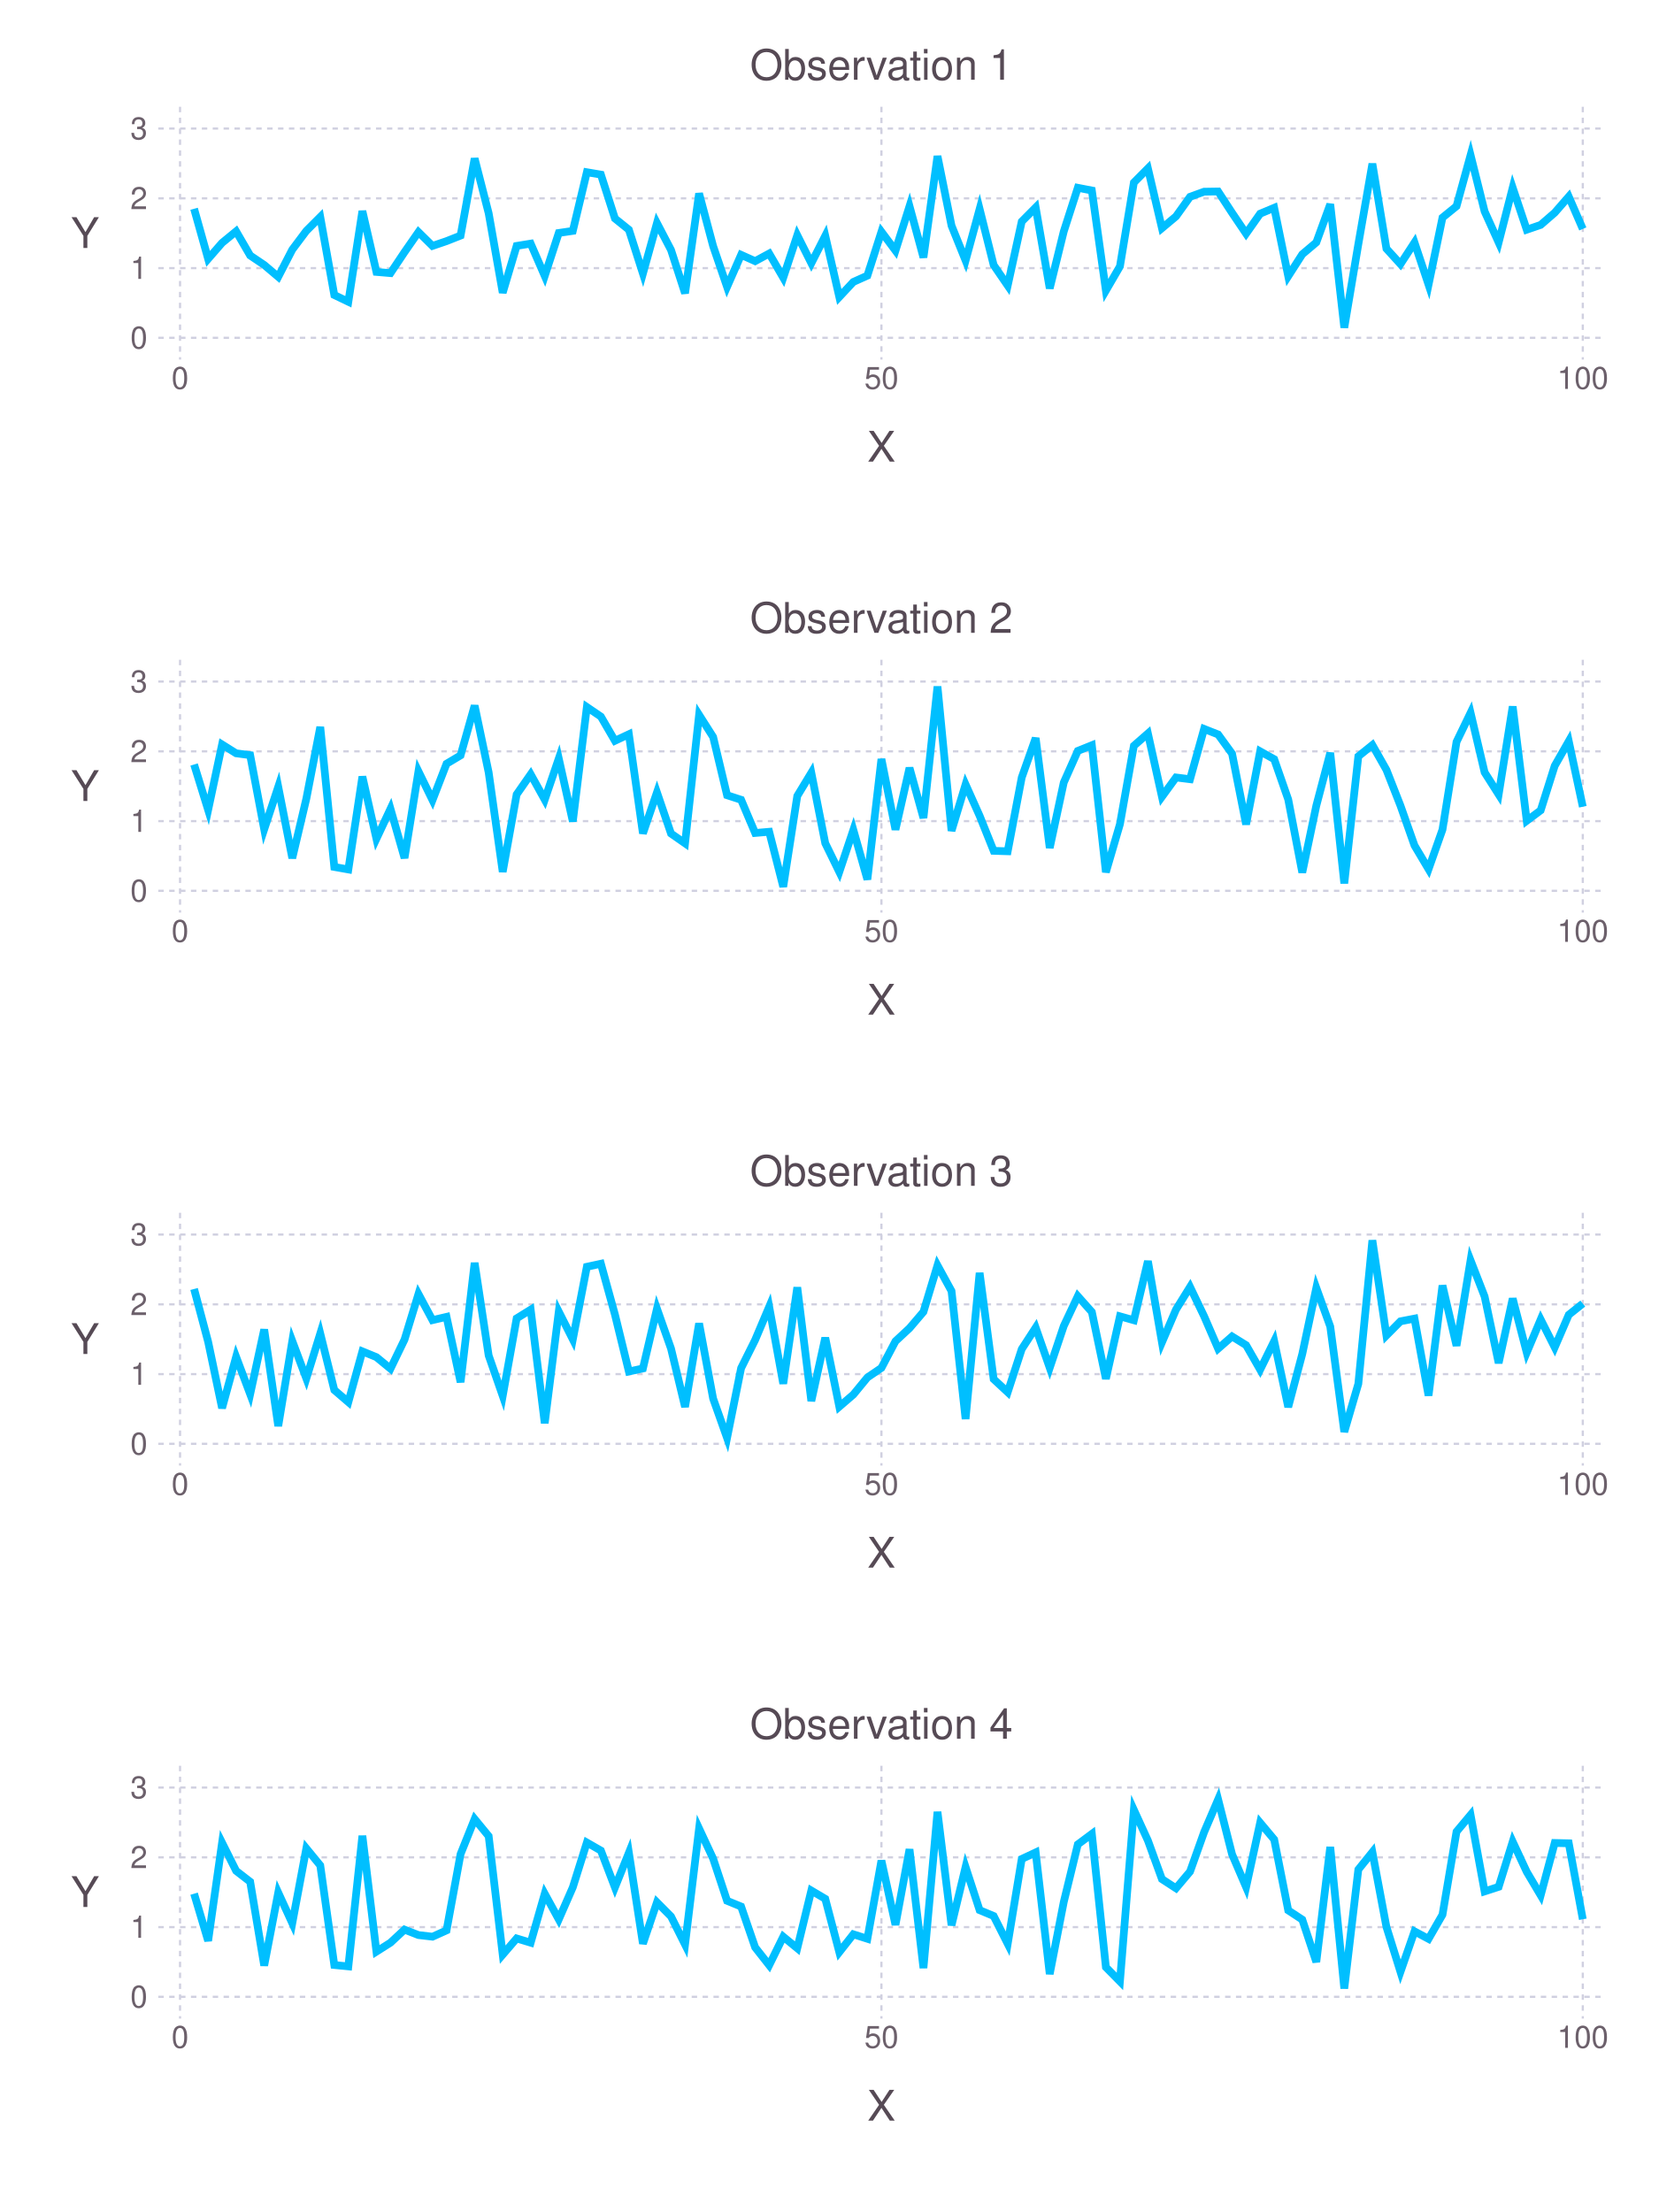
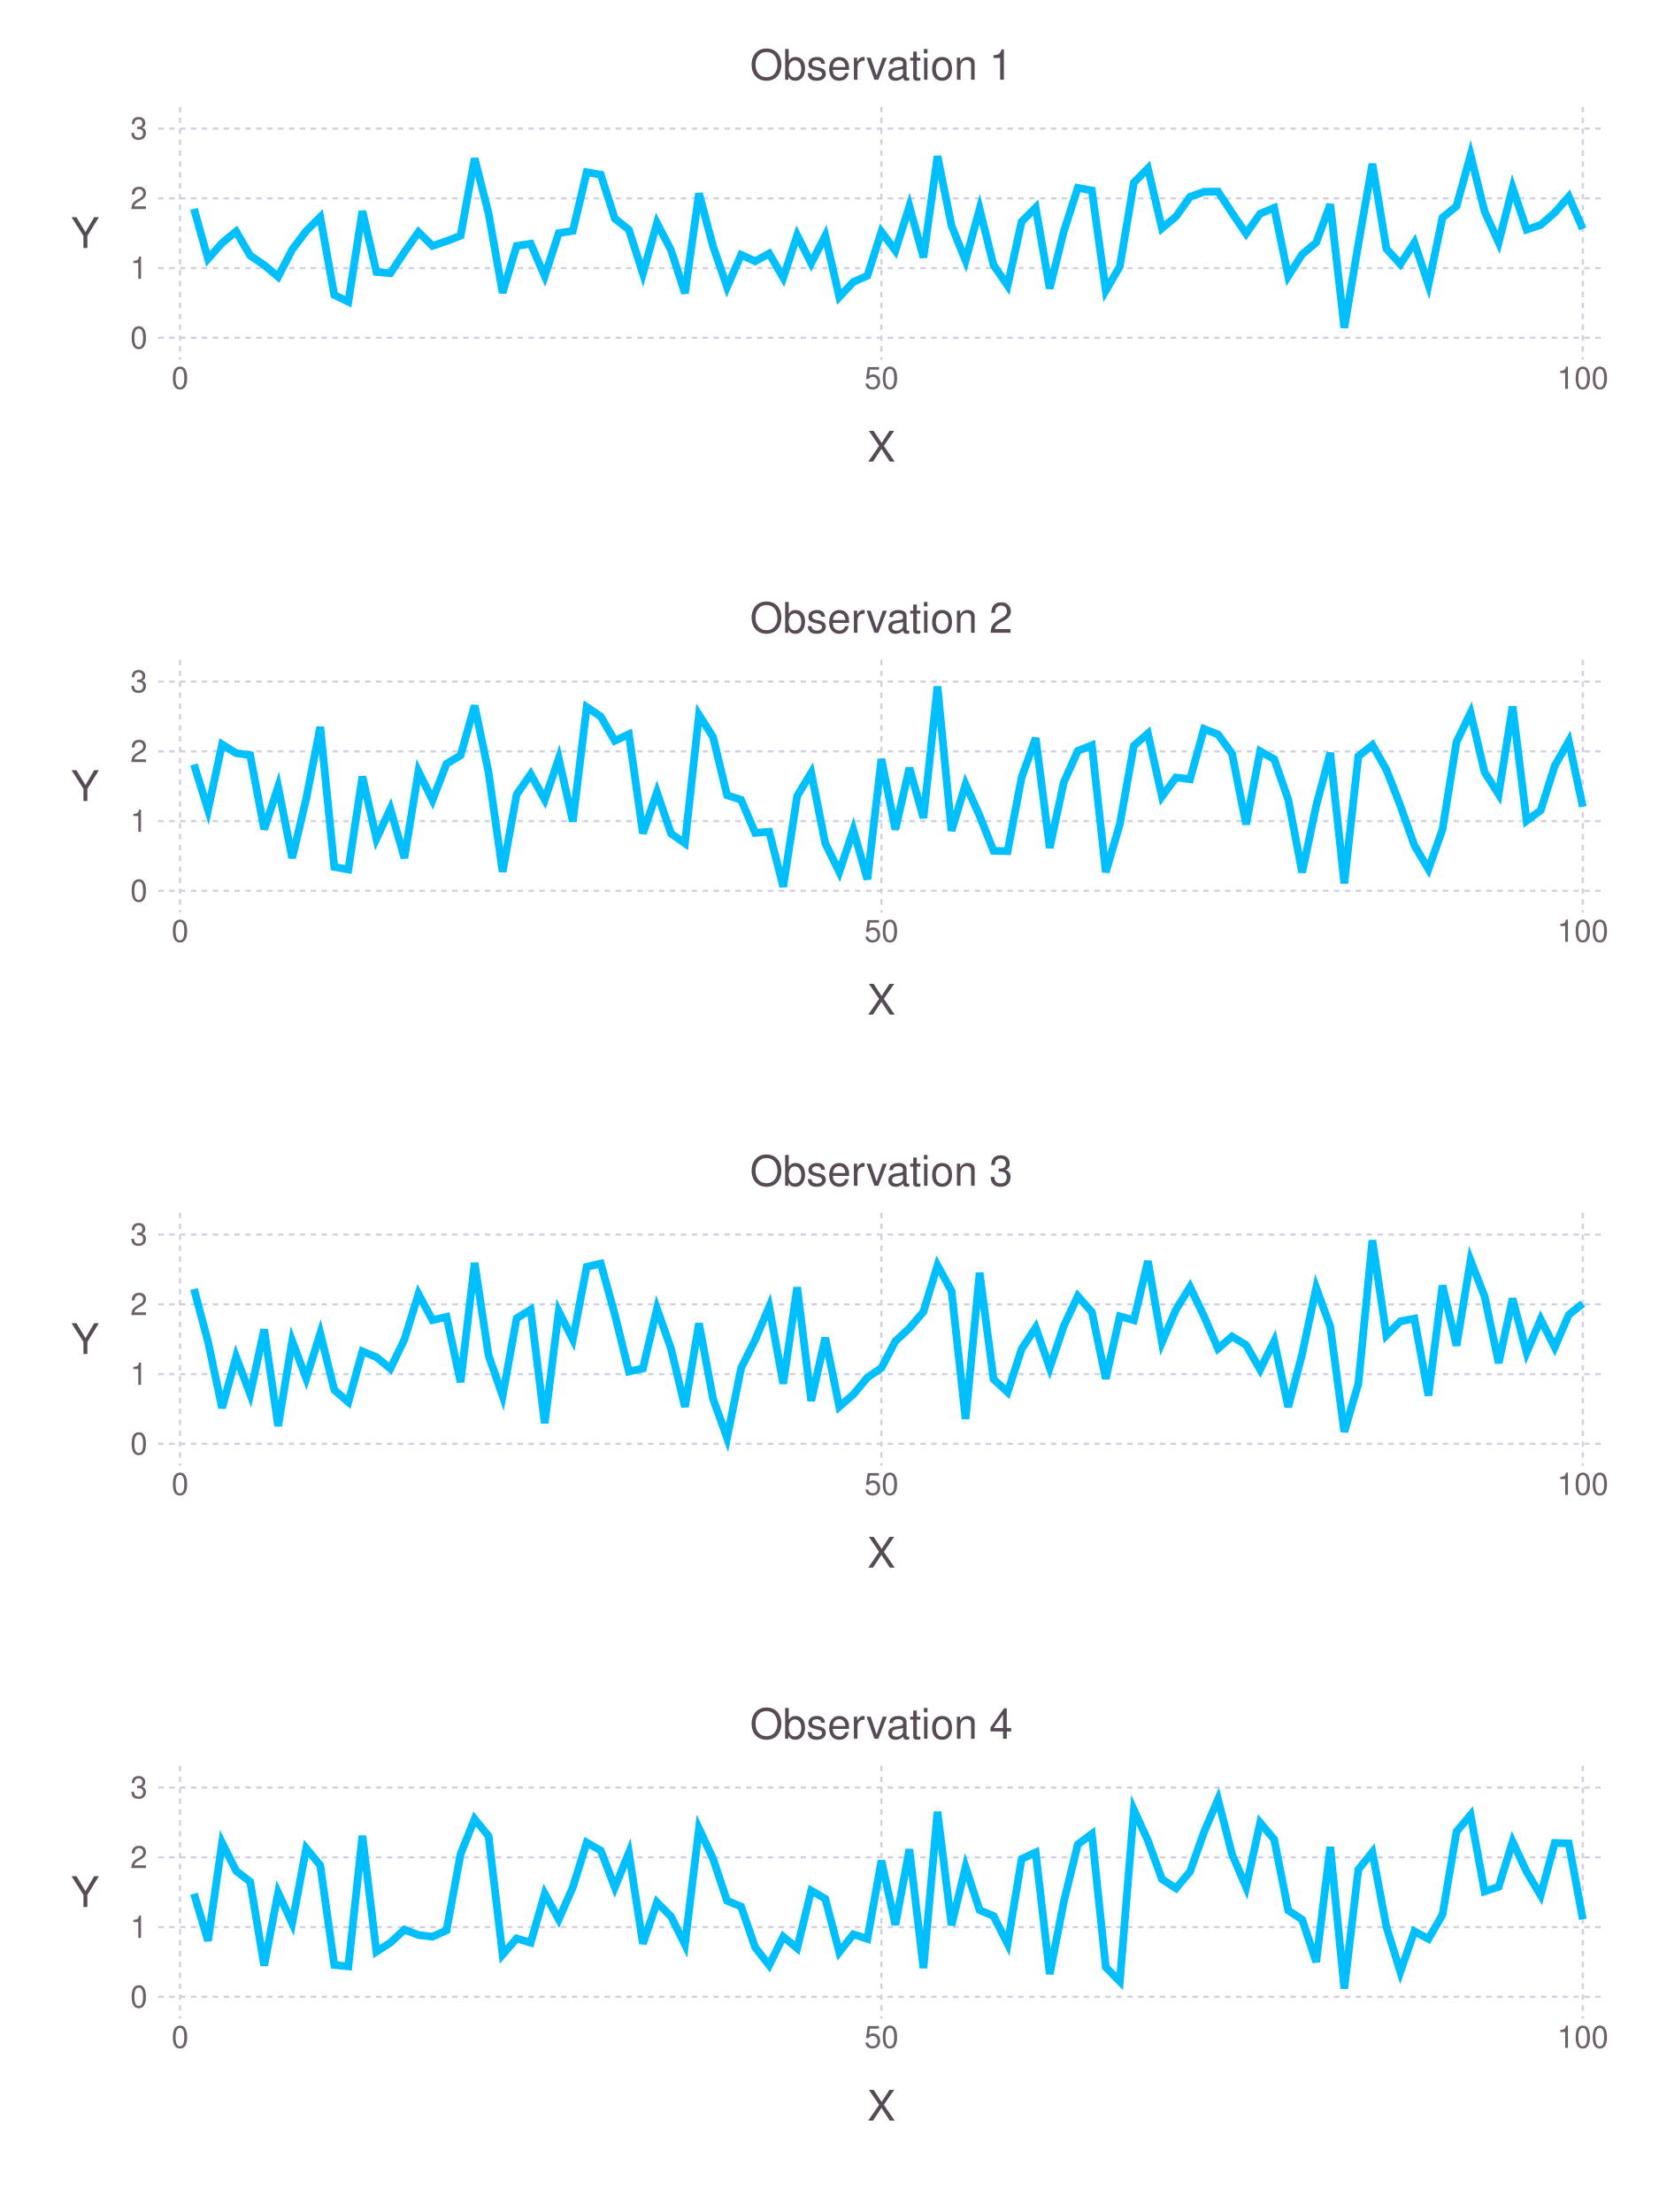
<svg xmlns="http://www.w3.org/2000/svg" version="1.2" width="152.4mm" height="203.2mm" viewBox="0 0 152.4 203.2" stroke="none" fill="#000000" stroke-width="0.3" font-size="3.88">
  <g class="plotroot xscalable yscalable" id="img-edb40650-1">
    <g font-size="3.88" font-family="'PT Sans','Helvetica Neue','Helvetica',sans-serif" fill="#564A55" stroke="#000000" stroke-opacity="0.000" id="img-edb40650-2">
-       <text x="80.97" y="192.48" text-anchor="middle" dy="0.6em">X</text>
+       <g transform="translate(80.97,192.48)">
+         <g class="primitive">
+           <text text-anchor="middle" dy="0.6em">X</text>
+         </g>
+       </g>
    </g>
    <g class="guide xlabels" font-size="2.82" font-family="'PT Sans Caption','Helvetica Neue','Helvetica',sans-serif" fill="#6C606B" id="img-edb40650-3">
-       <text x="16.54" y="186.43" text-anchor="middle" dy="0.6em">0</text>
-       <text x="80.97" y="186.43" text-anchor="middle" dy="0.6em">50</text>
-       <text x="145.4" y="186.43" text-anchor="middle" dy="0.6em">100</text>
+       <g transform="translate(16.54,186.43)">
+         <g class="primitive">
+           <text text-anchor="middle" dy="0.6em">0</text>
+         </g>
+       </g>
+       <g transform="translate(80.97,186.43)">
+         <g class="primitive">
+           <text text-anchor="middle" dy="0.6em">50</text>
+         </g>
+       </g>
+       <g transform="translate(145.4,186.43)">
+         <g class="primitive">
+           <text text-anchor="middle" dy="0.6em">100</text>
+         </g>
+       </g>
    </g>
    <g clip-path="url(#img-edb40650-4)">
      <g id="img-edb40650-5">
        <g pointer-events="visible" opacity="1" fill="#000000" fill-opacity="0.000" stroke="#000000" stroke-opacity="0.000" class="guide background" id="img-edb40650-6">
-           <rect x="14.54" y="162.21" width="132.86" height="23.22" />
+           <g transform="translate(80.97,173.82)">
+             <path d="M-66.43,-11.61 L 66.43 -11.61 66.43 11.61 -66.43 11.61 z" class="primitive" />
+           </g>
        </g>
        <g class="guide ygridlines xfixed" stroke-dasharray="0.5,0.5" stroke-width="0.2" stroke="#D0D0E0" id="img-edb40650-7">
-           <path fill="none" d="M14.54,183.43 L 147.4 183.43" />
-           <path fill="none" d="M14.54,177.03 L 147.4 177.03" />
-           <path fill="none" d="M14.54,170.62 L 147.4 170.62" />
-           <path fill="none" d="M14.54,164.21 L 147.4 164.21" />
+           <g transform="translate(80.97,183.43)">
+             <path fill="none" d="M-66.43,0 L 66.43 0" class="primitive" />
+           </g>
+           <g transform="translate(80.97,177.03)">
+             <path fill="none" d="M-66.43,0 L 66.43 0" class="primitive" />
+           </g>
+           <g transform="translate(80.97,170.62)">
+             <path fill="none" d="M-66.43,0 L 66.43 0" class="primitive" />
+           </g>
+           <g transform="translate(80.97,164.21)">
+             <path fill="none" d="M-66.43,0 L 66.43 0" class="primitive" />
+           </g>
        </g>
        <g class="guide xgridlines yfixed" stroke-dasharray="0.5,0.5" stroke-width="0.2" stroke="#D0D0E0" id="img-edb40650-8">
-           <path fill="none" d="M16.54,162.21 L 16.54 185.43" />
-           <path fill="none" d="M80.97,162.21 L 80.97 185.43" />
-           <path fill="none" d="M145.4,162.21 L 145.4 185.43" />
+           <g transform="translate(16.54,173.82)">
+             <path fill="none" d="M0,-11.61 L 0 11.61" class="primitive" />
+           </g>
+           <g transform="translate(80.97,173.82)">
+             <path fill="none" d="M0,-11.61 L 0 11.61" class="primitive" />
+           </g>
+           <g transform="translate(145.4,173.82)">
+             <path fill="none" d="M0,-11.61 L 0 11.61" class="primitive" />
+           </g>
        </g>
        <g class="plotpanel" id="img-edb40650-9">
-           <g stroke-width="0.71" fill="#000000" fill-opacity="0.000" class="geometry" stroke-dasharray="none" stroke="#00BFFF" id="img-edb40650-10">
-             <path fill="none" d="M17.83,173.96 L 19.12 178.29 20.4 169.28 21.69 171.86 22.98 172.86 24.27 180.56 25.56 173.86 26.85 176.67 28.14 169.8 29.42 171.36 30.71 180.51 32 180.64 33.29 168.64 34.58 179.28 35.87 178.46 37.16 177.26 38.44 177.76 39.73 177.91 41.02 177.33 42.31 170.32 43.6 167.1 44.89 168.67 46.18 179.56 47.46 178.07 48.75 178.46 50.04 173.96 51.33 176.32 52.62 173.37 53.91 169.26 55.2 170 56.49 173.38 57.77 170.2 59.06 178.55 60.35 174.75 61.64 176.05 62.93 178.63 64.22 167.97 65.51 170.74 66.79 174.61 68.08 175.14 69.37 178.89 70.66 180.53 71.95 177.91 73.24 178.97 74.53 173.67 75.81 174.43 77.1 179.33 78.39 177.69 79.68 178.1 80.97 170.92 82.26 176.82 83.55 169.88 84.83 180.79 86.12 166.44 87.41 176.86 88.7 171.51 89.99 175.47 91.28 176.01 92.57 178.56 93.86 170.77 95.14 170.17 96.43 181.34 97.72 174.72 99.01 169.43 100.3 168.47 101.59 180.71 102.88 182.02 104.16 166.26 105.45 169.08 106.74 172.62 108.03 173.46 109.32 171.93 110.61 168.31 111.9 165.3 113.18 170.34 114.47 173.35 115.76 167.44 117.05 168.98 118.34 175.49 119.63 176.34 120.92 180.23 122.2 169.67 123.49 182.67 124.78 171.74 126.07 170.14 127.36 177.01 128.65 181.14 129.94 177.42 131.23 178.11 132.51 175.89 133.8 168.26 135.09 166.72 136.38 173.75 137.67 173.33 138.96 169.18 140.25 171.95 141.53 174.11 142.82 169.3 144.11 169.33 145.4 176.31" />
-           </g>
-         </g>
-       </g>
-     </g>
-     <g class="guide ylabels" font-size="2.82" font-family="'PT Sans Caption','Helvetica Neue','Helvetica',sans-serif" fill="#6C606B" id="img-edb40650-11">
-       <text x="13.54" y="183.43" text-anchor="end" dy="0.35em">0</text>
-       <text x="13.54" y="177.03" text-anchor="end" dy="0.35em">1</text>
-       <text x="13.54" y="170.62" text-anchor="end" dy="0.35em">2</text>
-       <text x="13.54" y="164.21" text-anchor="end" dy="0.35em">3</text>
-     </g>
-     <g font-size="3.88" font-family="'PT Sans','Helvetica Neue','Helvetica',sans-serif" fill="#564A55" stroke="#000000" stroke-opacity="0.000" id="img-edb40650-12">
-       <text x="9.11" y="173.82" text-anchor="end" dy="0.35em">Y</text>
+           <g stroke-width="0.71" fill="#000000" fill-opacity="0.000" class="geometry" id="img-edb40650-10">
+             <g stroke-dasharray="none" stroke="#00BFFF" id="img-edb40650-11">
+               <g transform="translate(81.61,174.17)">
+                 <path fill="none" d="M-63.79,-0.21 L -62.5 4.12 -61.21 -4.89 -59.92 -2.31 -58.63 -1.31 -57.34 6.39 -56.06 -0.31 -54.77 2.5 -53.48 -4.37 -52.19 -2.81 -50.9 6.34 -49.61 6.47 -48.32 -5.53 -47.03 5.11 -45.75 4.29 -44.46 3.09 -43.17 3.59 -41.88 3.74 -40.59 3.16 -39.3 -3.85 -38.01 -7.07 -36.73 -5.5 -35.44 5.39 -34.15 3.9 -32.86 4.29 -31.57 -0.21 -30.28 2.15 -28.99 -0.8 -27.71 -4.91 -26.42 -4.17 -25.13 -0.79 -23.84 -3.97 -22.55 4.38 -21.26 0.58 -19.97 1.88 -18.69 4.46 -17.4 -6.2 -16.11 -3.43 -14.82 0.44 -13.53 0.97 -12.24 4.72 -10.95 6.36 -9.66 3.74 -8.38 4.8 -7.09 -0.5 -5.8 0.26 -4.51 5.16 -3.22 3.52 -1.93 3.94 -0.64 -3.25 0.64 2.65 1.93 -4.29 3.22 6.62 4.51 -7.73 5.8 2.69 7.09 -2.66 8.38 1.3 9.66 1.84 10.95 4.39 12.24 -3.4 13.53 -4 14.82 7.17 16.11 0.55 17.4 -4.74 18.69 -5.7 19.97 6.54 21.26 7.85 22.55 -7.91 23.84 -5.09 25.13 -1.55 26.42 -0.7 27.71 -2.24 28.99 -5.86 30.28 -8.87 31.57 -3.83 32.86 -0.82 34.15 -6.73 35.44 -5.19 36.73 1.32 38.01 2.17 39.3 6.06 40.59 -4.5 41.88 8.5 43.17 -2.43 44.46 -4.03 45.75 2.84 47.03 6.97 48.32 3.25 49.61 3.94 50.9 1.72 52.19 -5.91 53.48 -7.45 54.77 -0.42 56.06 -0.84 57.34 -4.99 58.63 -2.22 59.92 -0.06 61.21 -4.87 62.5 -4.83 63.79 2.14" class="primitive" />
+               </g>
+             </g>
+           </g>
+         </g>
+       </g>
+     </g>
+     <g class="guide ylabels" font-size="2.82" font-family="'PT Sans Caption','Helvetica Neue','Helvetica',sans-serif" fill="#6C606B" id="img-edb40650-12">
+       <g transform="translate(13.54,183.43)">
+         <g class="primitive">
+           <text text-anchor="end" dy="0.35em">0</text>
+         </g>
+       </g>
+       <g transform="translate(13.54,177.03)">
+         <g class="primitive">
+           <text text-anchor="end" dy="0.35em">1</text>
+         </g>
+       </g>
+       <g transform="translate(13.54,170.62)">
+         <g class="primitive">
+           <text text-anchor="end" dy="0.35em">2</text>
+         </g>
+       </g>
+       <g transform="translate(13.54,164.21)">
+         <g class="primitive">
+           <text text-anchor="end" dy="0.35em">3</text>
+         </g>
+       </g>
    </g>
    <g font-size="3.88" font-family="'PT Sans','Helvetica Neue','Helvetica',sans-serif" fill="#564A55" stroke="#000000" stroke-opacity="0.000" id="img-edb40650-13">
-       <text x="80.97" y="157.4" text-anchor="middle" dy="0.6em">Observation 4</text>
+       <g transform="translate(9.11,173.82)">
+         <g class="primitive">
+           <text text-anchor="end" dy="0.35em">Y</text>
+         </g>
+       </g>
+     </g>
+     <g font-size="3.88" font-family="'PT Sans','Helvetica Neue','Helvetica',sans-serif" fill="#564A55" stroke="#000000" stroke-opacity="0.000" id="img-edb40650-14">
+       <g transform="translate(80.97,157.4)">
+         <g class="primitive">
+           <text text-anchor="middle" dy="0.6em">Observation 4</text>
+         </g>
+       </g>
    </g>
  </g>
-   <g class="plotroot xscalable yscalable" id="img-edb40650-14">
-     <g font-size="3.88" font-family="'PT Sans','Helvetica Neue','Helvetica',sans-serif" fill="#564A55" stroke="#000000" stroke-opacity="0.000" id="img-edb40650-15">
-       <text x="80.97" y="141.68" text-anchor="middle" dy="0.6em">X</text>
-     </g>
-     <g class="guide xlabels" font-size="2.82" font-family="'PT Sans Caption','Helvetica Neue','Helvetica',sans-serif" fill="#6C606B" id="img-edb40650-16">
-       <text x="16.54" y="135.63" text-anchor="middle" dy="0.6em">0</text>
-       <text x="80.97" y="135.63" text-anchor="middle" dy="0.6em">50</text>
-       <text x="145.4" y="135.63" text-anchor="middle" dy="0.6em">100</text>
-     </g>
-     <g clip-path="url(#img-edb40650-17)">
-       <g id="img-edb40650-18">
-         <g pointer-events="visible" opacity="1" fill="#000000" fill-opacity="0.000" stroke="#000000" stroke-opacity="0.000" class="guide background" id="img-edb40650-19">
-           <rect x="14.54" y="111.41" width="132.86" height="23.22" />
-         </g>
-         <g class="guide ygridlines xfixed" stroke-dasharray="0.5,0.5" stroke-width="0.2" stroke="#D0D0E0" id="img-edb40650-20">
-           <path fill="none" d="M14.54,132.63 L 147.4 132.63" />
-           <path fill="none" d="M14.54,126.23 L 147.4 126.23" />
-           <path fill="none" d="M14.54,119.82 L 147.4 119.82" />
-           <path fill="none" d="M14.54,113.41 L 147.4 113.41" />
-         </g>
-         <g class="guide xgridlines yfixed" stroke-dasharray="0.5,0.5" stroke-width="0.2" stroke="#D0D0E0" id="img-edb40650-21">
-           <path fill="none" d="M16.54,111.41 L 16.54 134.63" />
-           <path fill="none" d="M80.97,111.41 L 80.97 134.63" />
-           <path fill="none" d="M145.4,111.41 L 145.4 134.63" />
-         </g>
-         <g class="plotpanel" id="img-edb40650-22">
-           <g stroke-width="0.71" fill="#000000" fill-opacity="0.000" class="geometry" stroke-dasharray="none" stroke="#00BFFF" id="img-edb40650-23">
-             <path fill="none" d="M17.83,118.41 L 19.12 123.26 20.4 129.35 21.69 124.64 22.98 128.07 24.27 122.13 25.56 131 26.85 123.19 28.14 126.63 29.42 122.5 30.71 127.69 32 128.8 33.29 124.14 34.58 124.67 35.87 125.73 37.16 123.06 38.44 118.87 39.73 121.27 41.02 120.97 42.31 126.97 43.6 116.01 44.89 124.52 46.18 128.23 47.46 121.11 48.75 120.31 50.04 130.74 51.33 120.49 52.62 123.04 53.91 116.37 55.2 116.09 56.49 120.76 57.77 125.99 59.06 125.71 60.35 120.22 61.64 123.88 62.93 129.24 64.22 121.57 65.51 128.48 66.79 132.09 68.08 125.68 69.37 123.09 70.66 120.04 71.95 127.11 73.24 118.26 74.53 128.7 75.81 122.89 77.1 129.22 78.39 128.11 79.68 126.54 80.97 125.66 82.26 123.21 83.55 122.01 84.83 120.51 86.12 116.24 87.41 118.6 88.7 130.35 89.99 116.93 91.28 126.69 92.57 127.89 93.86 123.93 95.14 121.96 96.43 125.65 97.72 121.81 99.01 119.07 100.3 120.52 101.59 126.66 102.88 120.92 104.16 121.28 105.45 115.85 106.74 123.31 108.03 120.3 109.32 118.22 110.61 120.91 111.9 123.89 113.18 122.77 114.47 123.57 115.76 125.82 117.05 123.2 118.34 129.25 119.63 124.38 120.92 118.31 122.2 121.86 123.49 131.53 124.78 127.12 126.07 113.94 127.36 122.68 128.65 121.38 129.94 121.13 131.23 128.2 132.51 118.09 133.8 123.62 135.09 115.78 136.38 119.1 137.67 125.21 138.96 119.29 140.25 124.25 141.53 121.21 142.82 123.77 144.11 120.78 145.4 119.75" />
-           </g>
-         </g>
-       </g>
-     </g>
-     <g class="guide ylabels" font-size="2.82" font-family="'PT Sans Caption','Helvetica Neue','Helvetica',sans-serif" fill="#6C606B" id="img-edb40650-24">
-       <text x="13.54" y="132.63" text-anchor="end" dy="0.35em">0</text>
-       <text x="13.54" y="126.23" text-anchor="end" dy="0.35em">1</text>
-       <text x="13.54" y="119.82" text-anchor="end" dy="0.35em">2</text>
-       <text x="13.54" y="113.41" text-anchor="end" dy="0.35em">3</text>
-     </g>
-     <g font-size="3.88" font-family="'PT Sans','Helvetica Neue','Helvetica',sans-serif" fill="#564A55" stroke="#000000" stroke-opacity="0.000" id="img-edb40650-25">
-       <text x="9.11" y="123.02" text-anchor="end" dy="0.35em">Y</text>
-     </g>
-     <g font-size="3.88" font-family="'PT Sans','Helvetica Neue','Helvetica',sans-serif" fill="#564A55" stroke="#000000" stroke-opacity="0.000" id="img-edb40650-26">
-       <text x="80.97" y="106.6" text-anchor="middle" dy="0.6em">Observation 3</text>
+   <g class="plotroot xscalable yscalable" id="img-edb40650-15">
+     <g font-size="3.88" font-family="'PT Sans','Helvetica Neue','Helvetica',sans-serif" fill="#564A55" stroke="#000000" stroke-opacity="0.000" id="img-edb40650-16">
+       <g transform="translate(80.97,141.68)">
+         <g class="primitive">
+           <text text-anchor="middle" dy="0.6em">X</text>
+         </g>
+       </g>
+     </g>
+     <g class="guide xlabels" font-size="2.82" font-family="'PT Sans Caption','Helvetica Neue','Helvetica',sans-serif" fill="#6C606B" id="img-edb40650-17">
+       <g transform="translate(16.54,135.63)">
+         <g class="primitive">
+           <text text-anchor="middle" dy="0.6em">0</text>
+         </g>
+       </g>
+       <g transform="translate(80.97,135.63)">
+         <g class="primitive">
+           <text text-anchor="middle" dy="0.6em">50</text>
+         </g>
+       </g>
+       <g transform="translate(145.4,135.63)">
+         <g class="primitive">
+           <text text-anchor="middle" dy="0.6em">100</text>
+         </g>
+       </g>
+     </g>
+     <g clip-path="url(#img-edb40650-18)">
+       <g id="img-edb40650-19">
+         <g pointer-events="visible" opacity="1" fill="#000000" fill-opacity="0.000" stroke="#000000" stroke-opacity="0.000" class="guide background" id="img-edb40650-20">
+           <g transform="translate(80.97,123.02)">
+             <path d="M-66.43,-11.61 L 66.43 -11.61 66.43 11.61 -66.43 11.61 z" class="primitive" />
+           </g>
+         </g>
+         <g class="guide ygridlines xfixed" stroke-dasharray="0.5,0.5" stroke-width="0.2" stroke="#D0D0E0" id="img-edb40650-21">
+           <g transform="translate(80.97,132.63)">
+             <path fill="none" d="M-66.43,0 L 66.43 0" class="primitive" />
+           </g>
+           <g transform="translate(80.97,126.23)">
+             <path fill="none" d="M-66.43,0 L 66.43 0" class="primitive" />
+           </g>
+           <g transform="translate(80.97,119.82)">
+             <path fill="none" d="M-66.43,0 L 66.43 0" class="primitive" />
+           </g>
+           <g transform="translate(80.97,113.41)">
+             <path fill="none" d="M-66.43,0 L 66.43 0" class="primitive" />
+           </g>
+         </g>
+         <g class="guide xgridlines yfixed" stroke-dasharray="0.5,0.5" stroke-width="0.2" stroke="#D0D0E0" id="img-edb40650-22">
+           <g transform="translate(16.54,123.02)">
+             <path fill="none" d="M0,-11.61 L 0 11.61" class="primitive" />
+           </g>
+           <g transform="translate(80.97,123.02)">
+             <path fill="none" d="M0,-11.61 L 0 11.61" class="primitive" />
+           </g>
+           <g transform="translate(145.4,123.02)">
+             <path fill="none" d="M0,-11.61 L 0 11.61" class="primitive" />
+           </g>
+         </g>
+         <g class="plotpanel" id="img-edb40650-23">
+           <g stroke-width="0.71" fill="#000000" fill-opacity="0.000" class="geometry" id="img-edb40650-24">
+             <g stroke-dasharray="none" stroke="#00BFFF" id="img-edb40650-25">
+               <g transform="translate(81.61,123.24)">
+                 <path fill="none" d="M-63.79,-4.83 L -62.5 0.01 -61.21 6.1 -59.92 1.4 -58.63 4.83 -57.34 -1.11 -56.06 7.76 -54.77 -0.06 -53.48 3.38 -52.19 -0.75 -50.9 4.44 -49.61 5.56 -48.32 0.9 -47.03 1.43 -45.75 2.49 -44.46 -0.19 -43.17 -4.37 -41.88 -1.97 -40.59 -2.27 -39.3 3.73 -38.01 -7.23 -36.73 1.27 -35.44 4.99 -34.15 -2.14 -32.86 -2.93 -31.57 7.5 -30.28 -2.76 -28.99 -0.2 -27.71 -6.87 -26.42 -7.16 -25.13 -2.48 -23.84 2.75 -22.55 2.47 -21.26 -3.02 -19.97 0.64 -18.69 6 -17.4 -1.67 -16.11 5.24 -14.82 8.85 -13.53 2.44 -12.24 -0.15 -10.95 -3.2 -9.66 3.87 -8.38 -4.98 -7.09 5.45 -5.8 -0.35 -4.51 5.98 -3.22 4.86 -1.93 3.3 -0.64 2.42 0.64 -0.03 1.93 -1.23 3.22 -2.74 4.51 -7 5.8 -4.64 7.09 7.11 8.38 -6.32 9.66 3.45 10.95 4.65 12.24 0.69 13.53 -1.29 14.82 2.41 16.11 -1.43 17.4 -4.17 18.69 -2.72 19.97 3.42 21.26 -2.32 22.55 -1.96 23.84 -7.39 25.13 0.07 26.42 -2.94 27.71 -5.02 28.99 -2.33 30.28 0.65 31.57 -0.47 32.86 0.32 34.15 2.57 35.44 -0.04 36.73 6.01 38.01 1.14 39.3 -4.93 40.59 -1.38 41.88 8.29 43.17 3.88 44.46 -9.3 45.75 -0.57 47.03 -1.86 48.32 -2.11 49.61 4.96 50.9 -5.15 52.19 0.37 53.48 -7.46 54.77 -4.14 56.06 1.97 57.34 -3.95 58.63 1.01 59.92 -2.04 61.21 0.53 62.5 -2.46 63.79 -3.49" class="primitive" />
+               </g>
+             </g>
+           </g>
+         </g>
+       </g>
+     </g>
+     <g class="guide ylabels" font-size="2.82" font-family="'PT Sans Caption','Helvetica Neue','Helvetica',sans-serif" fill="#6C606B" id="img-edb40650-26">
+       <g transform="translate(13.54,132.63)">
+         <g class="primitive">
+           <text text-anchor="end" dy="0.35em">0</text>
+         </g>
+       </g>
+       <g transform="translate(13.54,126.23)">
+         <g class="primitive">
+           <text text-anchor="end" dy="0.35em">1</text>
+         </g>
+       </g>
+       <g transform="translate(13.54,119.82)">
+         <g class="primitive">
+           <text text-anchor="end" dy="0.35em">2</text>
+         </g>
+       </g>
+       <g transform="translate(13.54,113.41)">
+         <g class="primitive">
+           <text text-anchor="end" dy="0.35em">3</text>
+         </g>
+       </g>
+     </g>
+     <g font-size="3.88" font-family="'PT Sans','Helvetica Neue','Helvetica',sans-serif" fill="#564A55" stroke="#000000" stroke-opacity="0.000" id="img-edb40650-27">
+       <g transform="translate(9.11,123.02)">
+         <g class="primitive">
+           <text text-anchor="end" dy="0.35em">Y</text>
+         </g>
+       </g>
+     </g>
+     <g font-size="3.88" font-family="'PT Sans','Helvetica Neue','Helvetica',sans-serif" fill="#564A55" stroke="#000000" stroke-opacity="0.000" id="img-edb40650-28">
+       <g transform="translate(80.97,106.6)">
+         <g class="primitive">
+           <text text-anchor="middle" dy="0.6em">Observation 3</text>
+         </g>
+       </g>
    </g>
  </g>
-   <g class="plotroot xscalable yscalable" id="img-edb40650-27">
-     <g font-size="3.88" font-family="'PT Sans','Helvetica Neue','Helvetica',sans-serif" fill="#564A55" stroke="#000000" stroke-opacity="0.000" id="img-edb40650-28">
-       <text x="80.97" y="90.88" text-anchor="middle" dy="0.6em">X</text>
-     </g>
-     <g class="guide xlabels" font-size="2.82" font-family="'PT Sans Caption','Helvetica Neue','Helvetica',sans-serif" fill="#6C606B" id="img-edb40650-29">
-       <text x="16.54" y="84.83" text-anchor="middle" dy="0.6em">0</text>
-       <text x="80.97" y="84.83" text-anchor="middle" dy="0.6em">50</text>
-       <text x="145.4" y="84.83" text-anchor="middle" dy="0.6em">100</text>
-     </g>
-     <g clip-path="url(#img-edb40650-30)">
-       <g id="img-edb40650-31">
-         <g pointer-events="visible" opacity="1" fill="#000000" fill-opacity="0.000" stroke="#000000" stroke-opacity="0.000" class="guide background" id="img-edb40650-32">
-           <rect x="14.54" y="60.61" width="132.86" height="23.22" />
-         </g>
-         <g class="guide ygridlines xfixed" stroke-dasharray="0.5,0.5" stroke-width="0.2" stroke="#D0D0E0" id="img-edb40650-33">
-           <path fill="none" d="M14.54,81.83 L 147.4 81.83" />
-           <path fill="none" d="M14.54,75.43 L 147.4 75.43" />
-           <path fill="none" d="M14.54,69.02 L 147.4 69.02" />
-           <path fill="none" d="M14.54,62.61 L 147.4 62.61" />
-         </g>
-         <g class="guide xgridlines yfixed" stroke-dasharray="0.5,0.5" stroke-width="0.2" stroke="#D0D0E0" id="img-edb40650-34">
-           <path fill="none" d="M16.54,60.61 L 16.54 83.83" />
-           <path fill="none" d="M80.97,60.61 L 80.97 83.83" />
-           <path fill="none" d="M145.4,60.61 L 145.4 83.83" />
-         </g>
-         <g class="plotpanel" id="img-edb40650-35">
-           <g stroke-width="0.71" fill="#000000" fill-opacity="0.000" class="geometry" stroke-dasharray="none" stroke="#00BFFF" id="img-edb40650-36">
-             <path fill="none" d="M17.83,70.23 L 19.12 74.4 20.4 68.39 21.69 69.2 22.98 69.37 24.27 76.18 25.56 72.28 26.85 78.83 28.14 73.37 29.42 66.78 30.71 79.64 32 79.87 33.29 71.34 34.58 77.05 35.87 74.3 37.16 78.82 38.44 70.86 39.73 73.5 41.02 70.16 42.31 69.39 43.6 64.82 44.89 70.96 46.18 80.09 47.46 72.98 48.75 71.13 50.04 73.46 51.33 69.68 52.62 75.46 53.91 64.95 55.2 65.83 56.49 68.05 57.77 67.45 59.06 76.56 60.35 72.79 61.64 76.57 62.93 77.47 64.22 65.67 65.51 67.7 66.79 73.05 68.08 73.47 69.37 76.52 70.66 76.41 71.95 81.46 73.24 73.12 74.53 70.99 75.81 77.46 77.1 80.1 78.39 76.24 79.68 80.79 80.97 69.73 82.26 76.21 83.55 70.54 84.83 75.14 86.12 63.06 87.41 76.32 88.7 72.06 89.99 74.94 91.28 78.16 92.57 78.2 93.86 71.42 95.14 67.8 96.43 77.89 97.72 71.88 99.01 68.98 100.3 68.46 101.59 80.12 102.88 75.71 104.16 68.51 105.45 67.38 106.74 73.19 108.03 71.42 109.32 71.58 110.61 66.96 111.9 67.47 113.18 69.23 114.47 75.73 115.76 69.02 117.05 69.74 118.34 73.44 119.63 80.15 120.92 74.01 122.2 69.16 123.49 81.15 124.78 69.48 126.07 68.44 127.36 70.72 128.65 74.01 129.94 77.67 131.23 79.84 132.51 76.21 133.8 68.15 135.09 65.48 136.38 70.95 137.67 72.98 138.96 64.9 140.25 75.4 141.53 74.44 142.82 70.35 144.11 68.09 145.4 74.11" />
-           </g>
-         </g>
-       </g>
-     </g>
-     <g class="guide ylabels" font-size="2.82" font-family="'PT Sans Caption','Helvetica Neue','Helvetica',sans-serif" fill="#6C606B" id="img-edb40650-37">
-       <text x="13.54" y="81.83" text-anchor="end" dy="0.35em">0</text>
-       <text x="13.54" y="75.43" text-anchor="end" dy="0.35em">1</text>
-       <text x="13.54" y="69.02" text-anchor="end" dy="0.35em">2</text>
-       <text x="13.54" y="62.61" text-anchor="end" dy="0.35em">3</text>
-     </g>
-     <g font-size="3.88" font-family="'PT Sans','Helvetica Neue','Helvetica',sans-serif" fill="#564A55" stroke="#000000" stroke-opacity="0.000" id="img-edb40650-38">
-       <text x="9.11" y="72.22" text-anchor="end" dy="0.35em">Y</text>
-     </g>
-     <g font-size="3.88" font-family="'PT Sans','Helvetica Neue','Helvetica',sans-serif" fill="#564A55" stroke="#000000" stroke-opacity="0.000" id="img-edb40650-39">
-       <text x="80.97" y="55.8" text-anchor="middle" dy="0.6em">Observation 2</text>
+   <g class="plotroot xscalable yscalable" id="img-edb40650-29">
+     <g font-size="3.88" font-family="'PT Sans','Helvetica Neue','Helvetica',sans-serif" fill="#564A55" stroke="#000000" stroke-opacity="0.000" id="img-edb40650-30">
+       <g transform="translate(80.97,90.88)">
+         <g class="primitive">
+           <text text-anchor="middle" dy="0.6em">X</text>
+         </g>
+       </g>
+     </g>
+     <g class="guide xlabels" font-size="2.82" font-family="'PT Sans Caption','Helvetica Neue','Helvetica',sans-serif" fill="#6C606B" id="img-edb40650-31">
+       <g transform="translate(16.54,84.83)">
+         <g class="primitive">
+           <text text-anchor="middle" dy="0.6em">0</text>
+         </g>
+       </g>
+       <g transform="translate(80.97,84.83)">
+         <g class="primitive">
+           <text text-anchor="middle" dy="0.6em">50</text>
+         </g>
+       </g>
+       <g transform="translate(145.4,84.83)">
+         <g class="primitive">
+           <text text-anchor="middle" dy="0.6em">100</text>
+         </g>
+       </g>
+     </g>
+     <g clip-path="url(#img-edb40650-32)">
+       <g id="img-edb40650-33">
+         <g pointer-events="visible" opacity="1" fill="#000000" fill-opacity="0.000" stroke="#000000" stroke-opacity="0.000" class="guide background" id="img-edb40650-34">
+           <g transform="translate(80.97,72.22)">
+             <path d="M-66.43,-11.61 L 66.43 -11.61 66.43 11.61 -66.43 11.61 z" class="primitive" />
+           </g>
+         </g>
+         <g class="guide ygridlines xfixed" stroke-dasharray="0.5,0.5" stroke-width="0.2" stroke="#D0D0E0" id="img-edb40650-35">
+           <g transform="translate(80.97,81.83)">
+             <path fill="none" d="M-66.43,0 L 66.43 0" class="primitive" />
+           </g>
+           <g transform="translate(80.97,75.43)">
+             <path fill="none" d="M-66.43,0 L 66.43 0" class="primitive" />
+           </g>
+           <g transform="translate(80.97,69.02)">
+             <path fill="none" d="M-66.43,0 L 66.43 0" class="primitive" />
+           </g>
+           <g transform="translate(80.97,62.61)">
+             <path fill="none" d="M-66.43,0 L 66.43 0" class="primitive" />
+           </g>
+         </g>
+         <g class="guide xgridlines yfixed" stroke-dasharray="0.5,0.5" stroke-width="0.2" stroke="#D0D0E0" id="img-edb40650-36">
+           <g transform="translate(16.54,72.22)">
+             <path fill="none" d="M0,-11.61 L 0 11.61" class="primitive" />
+           </g>
+           <g transform="translate(80.97,72.22)">
+             <path fill="none" d="M0,-11.61 L 0 11.61" class="primitive" />
+           </g>
+           <g transform="translate(145.4,72.22)">
+             <path fill="none" d="M0,-11.61 L 0 11.61" class="primitive" />
+           </g>
+         </g>
+         <g class="plotpanel" id="img-edb40650-37">
+           <g stroke-width="0.71" fill="#000000" fill-opacity="0.000" class="geometry" id="img-edb40650-38">
+             <g stroke-dasharray="none" stroke="#00BFFF" id="img-edb40650-39">
+               <g transform="translate(81.61,72.71)">
+                 <path fill="none" d="M-63.79,-2.48 L -62.5 1.69 -61.21 -4.33 -59.92 -3.52 -58.63 -3.34 -57.34 3.47 -56.06 -0.44 -54.77 6.11 -53.48 0.66 -52.19 -5.93 -50.9 6.93 -49.61 7.16 -48.32 -1.37 -47.03 4.34 -45.75 1.59 -44.46 6.11 -43.17 -1.85 -41.88 0.79 -40.59 -2.55 -39.3 -3.32 -38.01 -7.89 -36.73 -1.75 -35.44 7.38 -34.15 0.27 -32.86 -1.59 -31.57 0.75 -30.28 -3.03 -28.99 2.75 -27.71 -7.76 -26.42 -6.88 -25.13 -4.66 -23.84 -5.26 -22.55 3.85 -21.26 0.07 -19.97 3.86 -18.69 4.76 -17.4 -7.04 -16.11 -5.01 -14.82 0.34 -13.53 0.76 -12.24 3.8 -10.95 3.7 -9.66 8.75 -8.38 0.41 -7.09 -1.72 -5.8 4.75 -4.51 7.39 -3.22 3.53 -1.93 8.07 -0.64 -2.98 0.64 3.49 1.93 -2.17 3.22 2.43 4.51 -9.65 5.8 3.61 7.09 -0.66 8.38 2.23 9.66 5.45 10.95 5.48 12.24 -1.29 13.53 -4.91 14.82 5.18 16.11 -0.84 17.4 -3.73 18.69 -4.25 19.97 7.41 21.26 3 22.55 -4.21 23.84 -5.33 25.13 0.47 26.42 -1.29 27.71 -1.13 28.99 -5.75 30.28 -5.24 31.57 -3.48 32.86 3.02 34.15 -3.7 35.44 -2.97 36.73 0.73 38.01 7.43 39.3 1.3 40.59 -3.55 41.88 8.44 43.17 -3.23 44.46 -4.27 45.75 -2 47.03 1.3 48.32 4.95 49.61 7.13 50.9 3.49 52.19 -4.56 53.48 -7.23 54.77 -1.77 56.06 0.26 57.34 -7.81 58.63 2.69 59.92 1.73 61.21 -2.36 62.5 -4.62 63.79 1.4" class="primitive" />
+               </g>
+             </g>
+           </g>
+         </g>
+       </g>
+     </g>
+     <g class="guide ylabels" font-size="2.82" font-family="'PT Sans Caption','Helvetica Neue','Helvetica',sans-serif" fill="#6C606B" id="img-edb40650-40">
+       <g transform="translate(13.54,81.83)">
+         <g class="primitive">
+           <text text-anchor="end" dy="0.35em">0</text>
+         </g>
+       </g>
+       <g transform="translate(13.54,75.43)">
+         <g class="primitive">
+           <text text-anchor="end" dy="0.35em">1</text>
+         </g>
+       </g>
+       <g transform="translate(13.54,69.02)">
+         <g class="primitive">
+           <text text-anchor="end" dy="0.35em">2</text>
+         </g>
+       </g>
+       <g transform="translate(13.54,62.61)">
+         <g class="primitive">
+           <text text-anchor="end" dy="0.35em">3</text>
+         </g>
+       </g>
+     </g>
+     <g font-size="3.88" font-family="'PT Sans','Helvetica Neue','Helvetica',sans-serif" fill="#564A55" stroke="#000000" stroke-opacity="0.000" id="img-edb40650-41">
+       <g transform="translate(9.11,72.22)">
+         <g class="primitive">
+           <text text-anchor="end" dy="0.35em">Y</text>
+         </g>
+       </g>
+     </g>
+     <g font-size="3.88" font-family="'PT Sans','Helvetica Neue','Helvetica',sans-serif" fill="#564A55" stroke="#000000" stroke-opacity="0.000" id="img-edb40650-42">
+       <g transform="translate(80.97,55.8)">
+         <g class="primitive">
+           <text text-anchor="middle" dy="0.6em">Observation 2</text>
+         </g>
+       </g>
    </g>
  </g>
-   <g class="plotroot xscalable yscalable" id="img-edb40650-40">
-     <g font-size="3.88" font-family="'PT Sans','Helvetica Neue','Helvetica',sans-serif" fill="#564A55" stroke="#000000" stroke-opacity="0.000" id="img-edb40650-41">
-       <text x="80.97" y="40.08" text-anchor="middle" dy="0.6em">X</text>
-     </g>
-     <g class="guide xlabels" font-size="2.82" font-family="'PT Sans Caption','Helvetica Neue','Helvetica',sans-serif" fill="#6C606B" id="img-edb40650-42">
-       <text x="16.54" y="34.03" text-anchor="middle" dy="0.6em">0</text>
-       <text x="80.97" y="34.03" text-anchor="middle" dy="0.6em">50</text>
-       <text x="145.4" y="34.03" text-anchor="middle" dy="0.6em">100</text>
-     </g>
-     <g clip-path="url(#img-edb40650-43)">
-       <g id="img-edb40650-44">
-         <g pointer-events="visible" opacity="1" fill="#000000" fill-opacity="0.000" stroke="#000000" stroke-opacity="0.000" class="guide background" id="img-edb40650-45">
-           <rect x="14.54" y="9.81" width="132.86" height="23.22" />
-         </g>
-         <g class="guide ygridlines xfixed" stroke-dasharray="0.5,0.5" stroke-width="0.2" stroke="#D0D0E0" id="img-edb40650-46">
-           <path fill="none" d="M14.54,31.03 L 147.4 31.03" />
-           <path fill="none" d="M14.54,24.63 L 147.4 24.63" />
-           <path fill="none" d="M14.54,18.22 L 147.4 18.22" />
-           <path fill="none" d="M14.54,11.81 L 147.4 11.81" />
-         </g>
-         <g class="guide xgridlines yfixed" stroke-dasharray="0.5,0.5" stroke-width="0.2" stroke="#D0D0E0" id="img-edb40650-47">
-           <path fill="none" d="M16.54,9.81 L 16.54 33.03" />
-           <path fill="none" d="M80.97,9.81 L 80.97 33.03" />
-           <path fill="none" d="M145.4,9.81 L 145.4 33.03" />
-         </g>
-         <g class="plotpanel" id="img-edb40650-48">
-           <g stroke-width="0.71" fill="#000000" fill-opacity="0.000" class="geometry" stroke-dasharray="none" stroke="#00BFFF" id="img-edb40650-49">
-             <path fill="none" d="M17.83,19.18 L 19.12 23.78 20.4 22.31 21.69 21.25 22.98 23.47 24.27 24.34 25.56 25.43 26.85 22.93 28.14 21.21 29.42 19.93 30.71 27.1 32 27.72 33.29 19.39 34.58 24.98 35.87 25.09 37.16 23.16 38.44 21.32 39.73 22.59 41.02 22.15 42.31 21.64 43.6 14.56 44.89 19.59 46.18 26.89 47.46 22.59 48.75 22.38 50.04 25.35 51.33 21.4 52.62 21.21 53.91 15.82 55.2 16.04 56.49 20.07 57.77 21.1 59.06 25.13 60.35 20.49 61.64 22.96 62.93 26.94 64.22 17.77 65.51 22.61 66.79 26.35 68.08 23.41 69.37 23.99 70.66 23.29 71.95 25.51 73.24 21.61 74.53 24.18 75.81 21.66 77.1 27.28 78.39 25.9 79.68 25.32 80.97 21.29 82.26 23.02 83.55 18.94 84.83 23.65 86.12 14.34 87.41 20.73 88.7 23.93 89.99 19.2 91.28 24.35 92.57 26.23 93.86 20.35 95.14 19.06 96.43 26.49 97.72 21.26 99.01 17.25 100.3 17.5 101.59 26.69 102.88 24.47 104.16 16.77 105.45 15.47 106.74 20.96 108.03 19.88 109.32 18.08 110.61 17.61 111.9 17.59 113.18 19.55 114.47 21.46 115.76 19.63 117.05 19.09 118.34 25.37 119.63 23.36 120.92 22.27 122.2 18.76 123.49 30.1 124.78 22.43 126.07 15.04 127.36 22.84 128.65 24.26 129.94 22.28 131.23 26.15 132.51 19.99 133.8 18.94 135.09 14.25 136.38 19.42 137.67 22.27 138.96 17.24 140.25 21.1 141.53 20.66 142.82 19.54 144.11 18.06 145.4 21.03" />
-           </g>
-         </g>
-       </g>
-     </g>
-     <g class="guide ylabels" font-size="2.82" font-family="'PT Sans Caption','Helvetica Neue','Helvetica',sans-serif" fill="#6C606B" id="img-edb40650-50">
-       <text x="13.54" y="31.03" text-anchor="end" dy="0.35em">0</text>
-       <text x="13.54" y="24.63" text-anchor="end" dy="0.35em">1</text>
-       <text x="13.54" y="18.22" text-anchor="end" dy="0.35em">2</text>
-       <text x="13.54" y="11.81" text-anchor="end" dy="0.35em">3</text>
-     </g>
-     <g font-size="3.88" font-family="'PT Sans','Helvetica Neue','Helvetica',sans-serif" fill="#564A55" stroke="#000000" stroke-opacity="0.000" id="img-edb40650-51">
-       <text x="9.11" y="21.42" text-anchor="end" dy="0.35em">Y</text>
-     </g>
-     <g font-size="3.88" font-family="'PT Sans','Helvetica Neue','Helvetica',sans-serif" fill="#564A55" stroke="#000000" stroke-opacity="0.000" id="img-edb40650-52">
-       <text x="80.97" y="5" text-anchor="middle" dy="0.6em">Observation 1</text>
+   <g class="plotroot xscalable yscalable" id="img-edb40650-43">
+     <g font-size="3.88" font-family="'PT Sans','Helvetica Neue','Helvetica',sans-serif" fill="#564A55" stroke="#000000" stroke-opacity="0.000" id="img-edb40650-44">
+       <g transform="translate(80.97,40.08)">
+         <g class="primitive">
+           <text text-anchor="middle" dy="0.6em">X</text>
+         </g>
+       </g>
+     </g>
+     <g class="guide xlabels" font-size="2.82" font-family="'PT Sans Caption','Helvetica Neue','Helvetica',sans-serif" fill="#6C606B" id="img-edb40650-45">
+       <g transform="translate(16.54,34.03)">
+         <g class="primitive">
+           <text text-anchor="middle" dy="0.6em">0</text>
+         </g>
+       </g>
+       <g transform="translate(80.97,34.03)">
+         <g class="primitive">
+           <text text-anchor="middle" dy="0.6em">50</text>
+         </g>
+       </g>
+       <g transform="translate(145.4,34.03)">
+         <g class="primitive">
+           <text text-anchor="middle" dy="0.6em">100</text>
+         </g>
+       </g>
+     </g>
+     <g clip-path="url(#img-edb40650-46)">
+       <g id="img-edb40650-47">
+         <g pointer-events="visible" opacity="1" fill="#000000" fill-opacity="0.000" stroke="#000000" stroke-opacity="0.000" class="guide background" id="img-edb40650-48">
+           <g transform="translate(80.97,21.42)">
+             <path d="M-66.43,-11.61 L 66.43 -11.61 66.43 11.61 -66.43 11.61 z" class="primitive" />
+           </g>
+         </g>
+         <g class="guide ygridlines xfixed" stroke-dasharray="0.5,0.5" stroke-width="0.2" stroke="#D0D0E0" id="img-edb40650-49">
+           <g transform="translate(80.97,31.03)">
+             <path fill="none" d="M-66.43,0 L 66.43 0" class="primitive" />
+           </g>
+           <g transform="translate(80.97,24.63)">
+             <path fill="none" d="M-66.43,0 L 66.43 0" class="primitive" />
+           </g>
+           <g transform="translate(80.97,18.22)">
+             <path fill="none" d="M-66.43,0 L 66.43 0" class="primitive" />
+           </g>
+           <g transform="translate(80.97,11.81)">
+             <path fill="none" d="M-66.43,0 L 66.43 0" class="primitive" />
+           </g>
+         </g>
+         <g class="guide xgridlines yfixed" stroke-dasharray="0.5,0.5" stroke-width="0.2" stroke="#D0D0E0" id="img-edb40650-50">
+           <g transform="translate(16.54,21.42)">
+             <path fill="none" d="M0,-11.61 L 0 11.61" class="primitive" />
+           </g>
+           <g transform="translate(80.97,21.42)">
+             <path fill="none" d="M0,-11.61 L 0 11.61" class="primitive" />
+           </g>
+           <g transform="translate(145.4,21.42)">
+             <path fill="none" d="M0,-11.61 L 0 11.61" class="primitive" />
+           </g>
+         </g>
+         <g class="plotpanel" id="img-edb40650-51">
+           <g stroke-width="0.71" fill="#000000" fill-opacity="0.000" class="geometry" id="img-edb40650-52">
+             <g stroke-dasharray="none" stroke="#00BFFF" id="img-edb40650-53">
+               <g transform="translate(81.61,21.71)">
+                 <path fill="none" d="M-63.79,-2.52 L -62.5 2.07 -61.21 0.61 -59.92 -0.45 -58.63 1.76 -57.34 2.64 -56.06 3.72 -54.77 1.22 -53.48 -0.49 -52.19 -1.78 -50.9 5.39 -49.61 6.01 -48.32 -2.32 -47.03 3.27 -45.75 3.39 -44.46 1.45 -43.17 -0.39 -41.88 0.88 -40.59 0.44 -39.3 -0.06 -38.01 -7.15 -36.73 -2.11 -35.44 5.19 -34.15 0.88 -32.86 0.68 -31.57 3.65 -30.28 -0.3 -28.99 -0.5 -27.71 -5.89 -26.42 -5.66 -25.13 -1.63 -23.84 -0.61 -22.55 3.42 -21.26 -1.22 -19.97 1.26 -18.69 5.23 -17.4 -3.94 -16.11 0.91 -14.82 4.65 -13.53 1.7 -12.24 2.29 -10.95 1.58 -9.66 3.8 -8.38 -0.09 -7.09 2.48 -5.8 -0.05 -4.51 5.57 -3.22 4.19 -1.93 3.62 -0.64 -0.42 0.64 1.31 1.93 -2.76 3.22 1.94 4.51 -7.36 5.8 -0.97 7.09 2.22 8.38 -2.51 9.66 2.64 10.95 4.52 12.24 -1.35 13.53 -2.64 14.82 4.79 16.11 -0.44 17.4 -4.45 18.69 -4.21 19.97 4.98 21.26 2.76 22.55 -4.94 23.84 -6.24 25.13 -0.74 26.42 -1.82 27.71 -3.63 28.99 -4.09 30.28 -4.11 31.57 -2.15 32.86 -0.25 34.15 -2.08 35.44 -2.62 36.73 3.66 38.01 1.65 39.3 0.57 40.59 -2.94 41.88 8.4 43.17 0.73 44.46 -6.66 45.75 1.14 47.03 2.56 48.32 0.57 49.61 4.45 50.9 -1.72 52.19 -2.77 53.48 -7.46 54.77 -2.28 56.06 0.56 57.34 -4.47 58.63 -0.61 59.92 -1.05 61.21 -2.17 62.5 -3.65 63.79 -0.68" class="primitive" />
+               </g>
+             </g>
+           </g>
+         </g>
+       </g>
+     </g>
+     <g class="guide ylabels" font-size="2.82" font-family="'PT Sans Caption','Helvetica Neue','Helvetica',sans-serif" fill="#6C606B" id="img-edb40650-54">
+       <g transform="translate(13.54,31.03)">
+         <g class="primitive">
+           <text text-anchor="end" dy="0.35em">0</text>
+         </g>
+       </g>
+       <g transform="translate(13.54,24.63)">
+         <g class="primitive">
+           <text text-anchor="end" dy="0.35em">1</text>
+         </g>
+       </g>
+       <g transform="translate(13.54,18.22)">
+         <g class="primitive">
+           <text text-anchor="end" dy="0.35em">2</text>
+         </g>
+       </g>
+       <g transform="translate(13.54,11.81)">
+         <g class="primitive">
+           <text text-anchor="end" dy="0.35em">3</text>
+         </g>
+       </g>
+     </g>
+     <g font-size="3.88" font-family="'PT Sans','Helvetica Neue','Helvetica',sans-serif" fill="#564A55" stroke="#000000" stroke-opacity="0.000" id="img-edb40650-55">
+       <g transform="translate(9.11,21.42)">
+         <g class="primitive">
+           <text text-anchor="end" dy="0.35em">Y</text>
+         </g>
+       </g>
+     </g>
+     <g font-size="3.88" font-family="'PT Sans','Helvetica Neue','Helvetica',sans-serif" fill="#564A55" stroke="#000000" stroke-opacity="0.000" id="img-edb40650-56">
+       <g transform="translate(80.97,5)">
+         <g class="primitive">
+           <text text-anchor="middle" dy="0.6em">Observation 1</text>
+         </g>
+       </g>
    </g>
  </g>
  <defs>
-     <clipPath id="img-edb40650-30">
-       <path d="M14.54,60.61 L 147.4 60.61 147.4 83.83 14.54 83.83" />
-     </clipPath>
-     <clipPath id="img-edb40650-17">
-       <path d="M14.54,111.41 L 147.4 111.41 147.4 134.63 14.54 134.63" />
-     </clipPath>
    <clipPath id="img-edb40650-4">
      <path d="M14.54,162.21 L 147.4 162.21 147.4 185.43 14.54 185.43" />
    </clipPath>
-     <clipPath id="img-edb40650-43">
+     <clipPath id="img-edb40650-18">
+       <path d="M14.54,111.41 L 147.4 111.41 147.4 134.63 14.54 134.63" />
+     </clipPath>
+     <clipPath id="img-edb40650-32">
+       <path d="M14.54,60.61 L 147.4 60.61 147.4 83.83 14.54 83.83" />
+     </clipPath>
+     <clipPath id="img-edb40650-46">
      <path d="M14.54,9.81 L 147.4 9.81 147.4 33.03 14.54 33.03" />
    </clipPath>
  </defs>
</svg>
